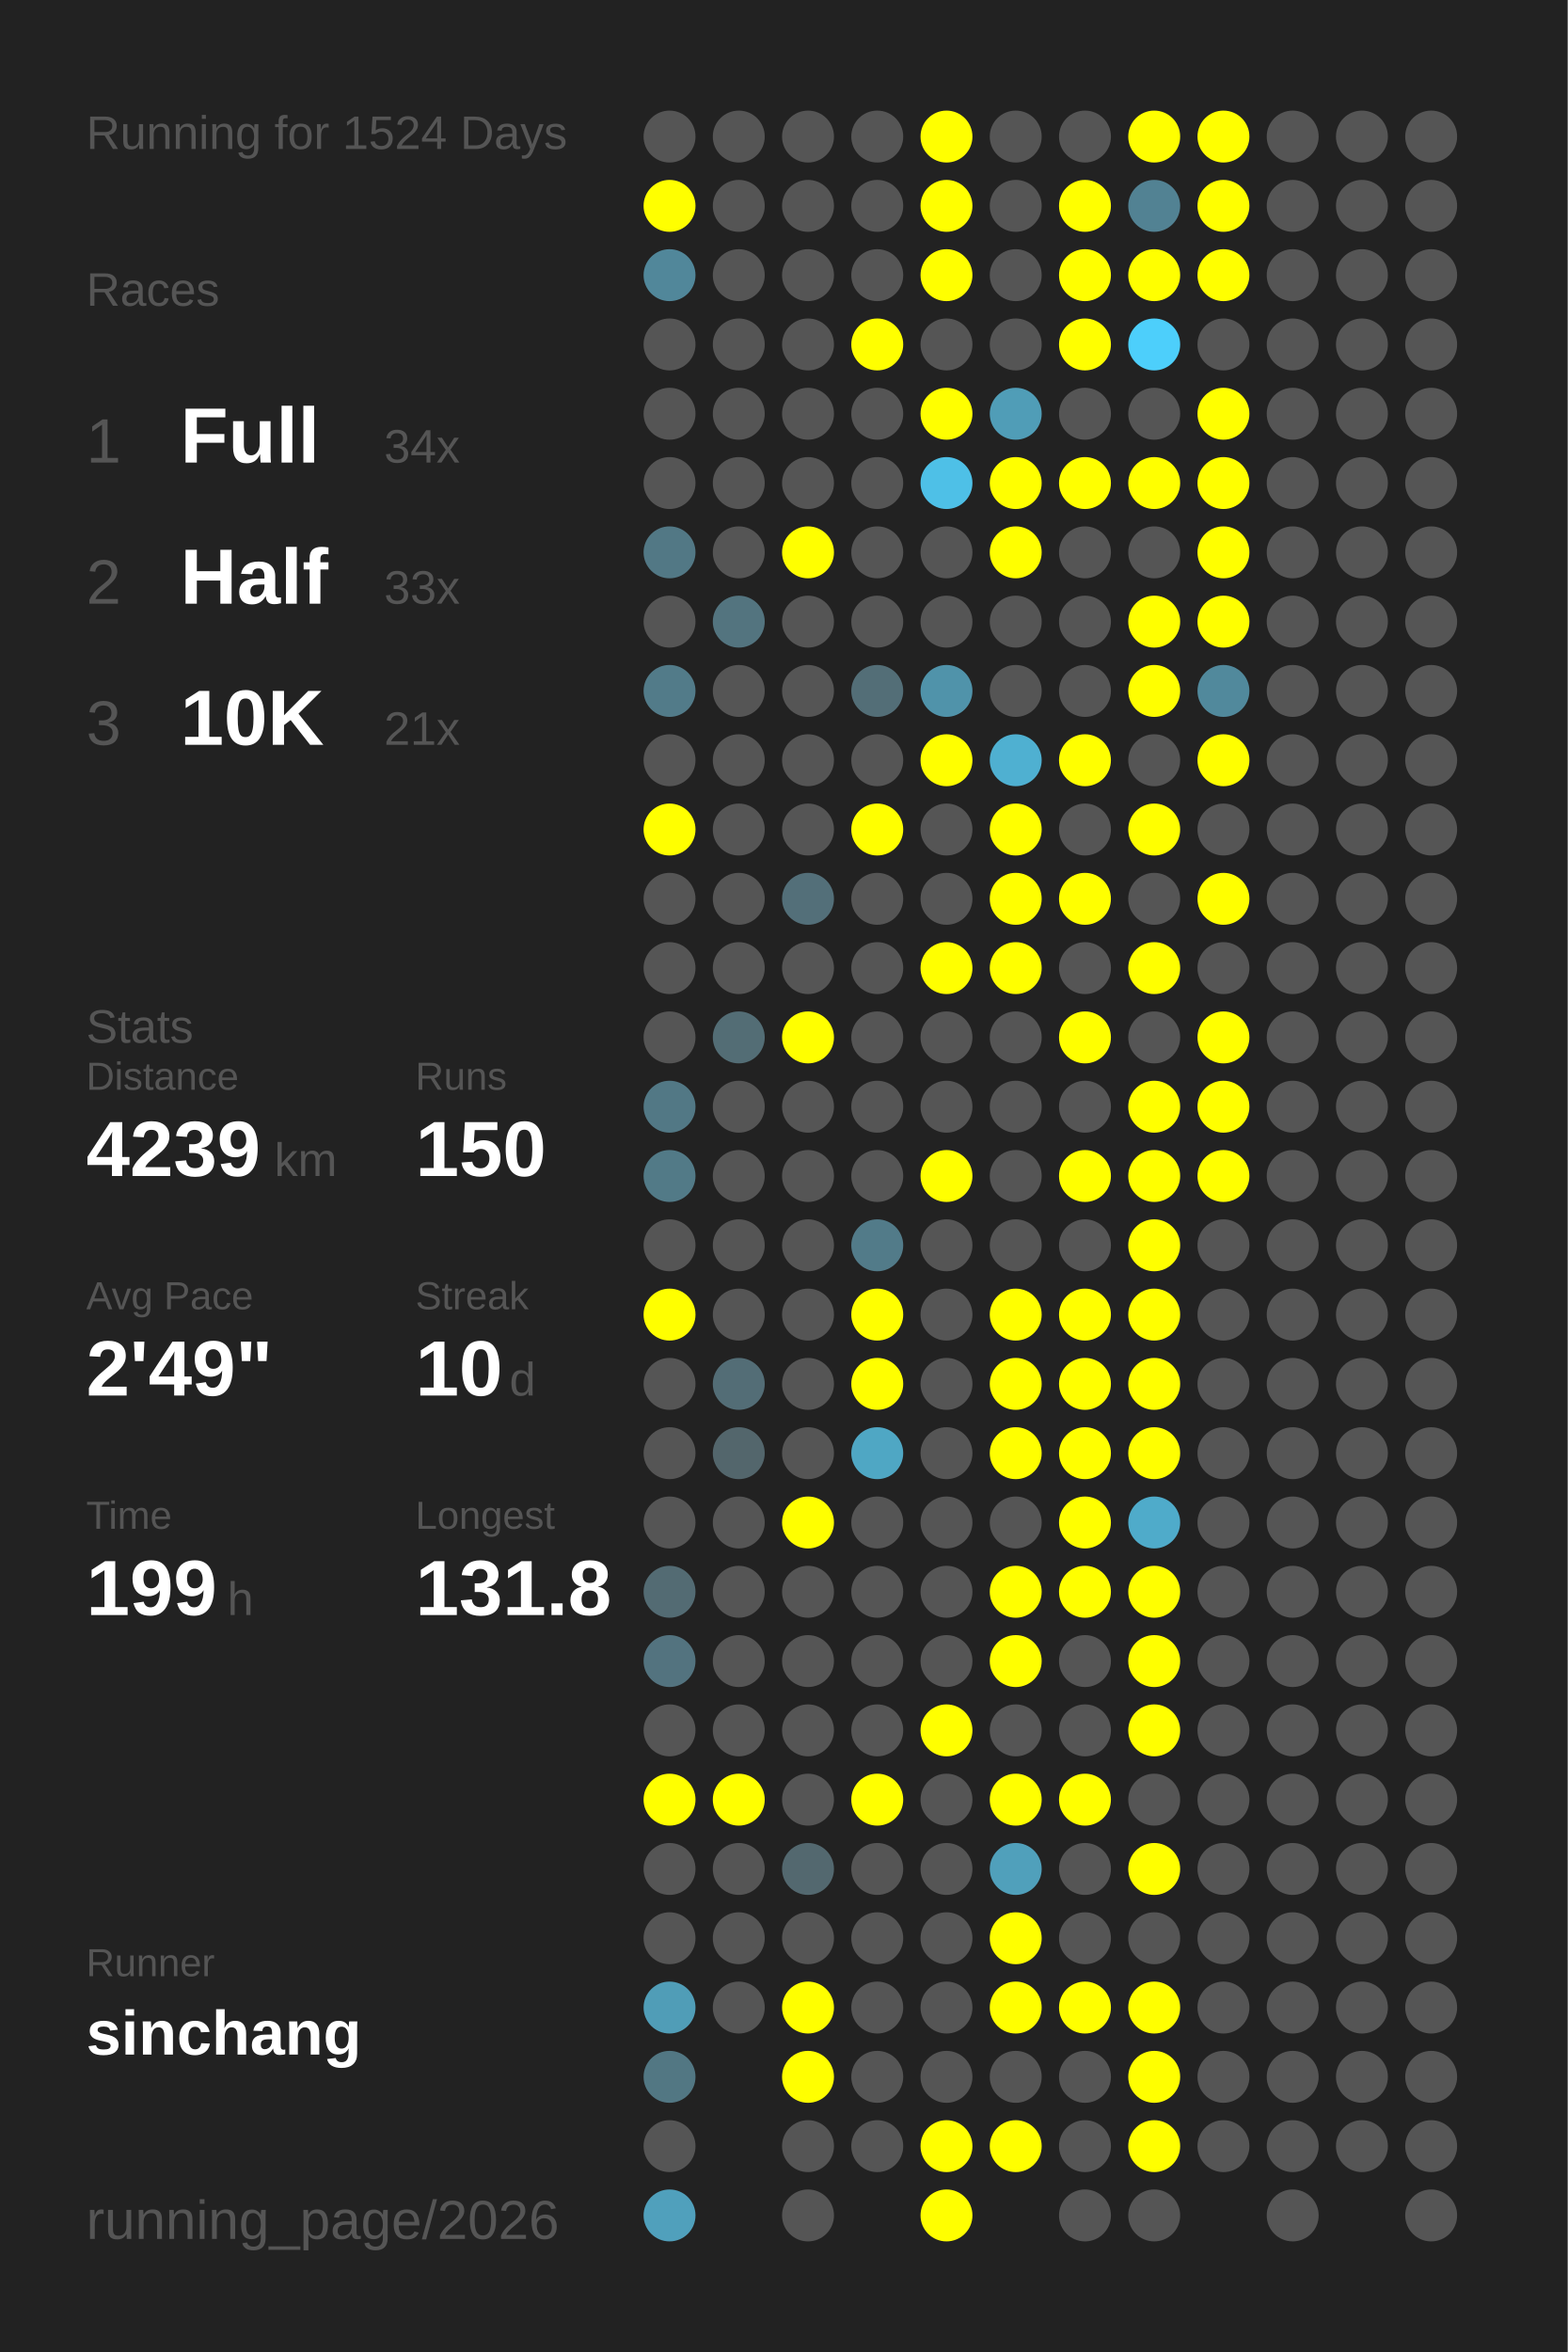
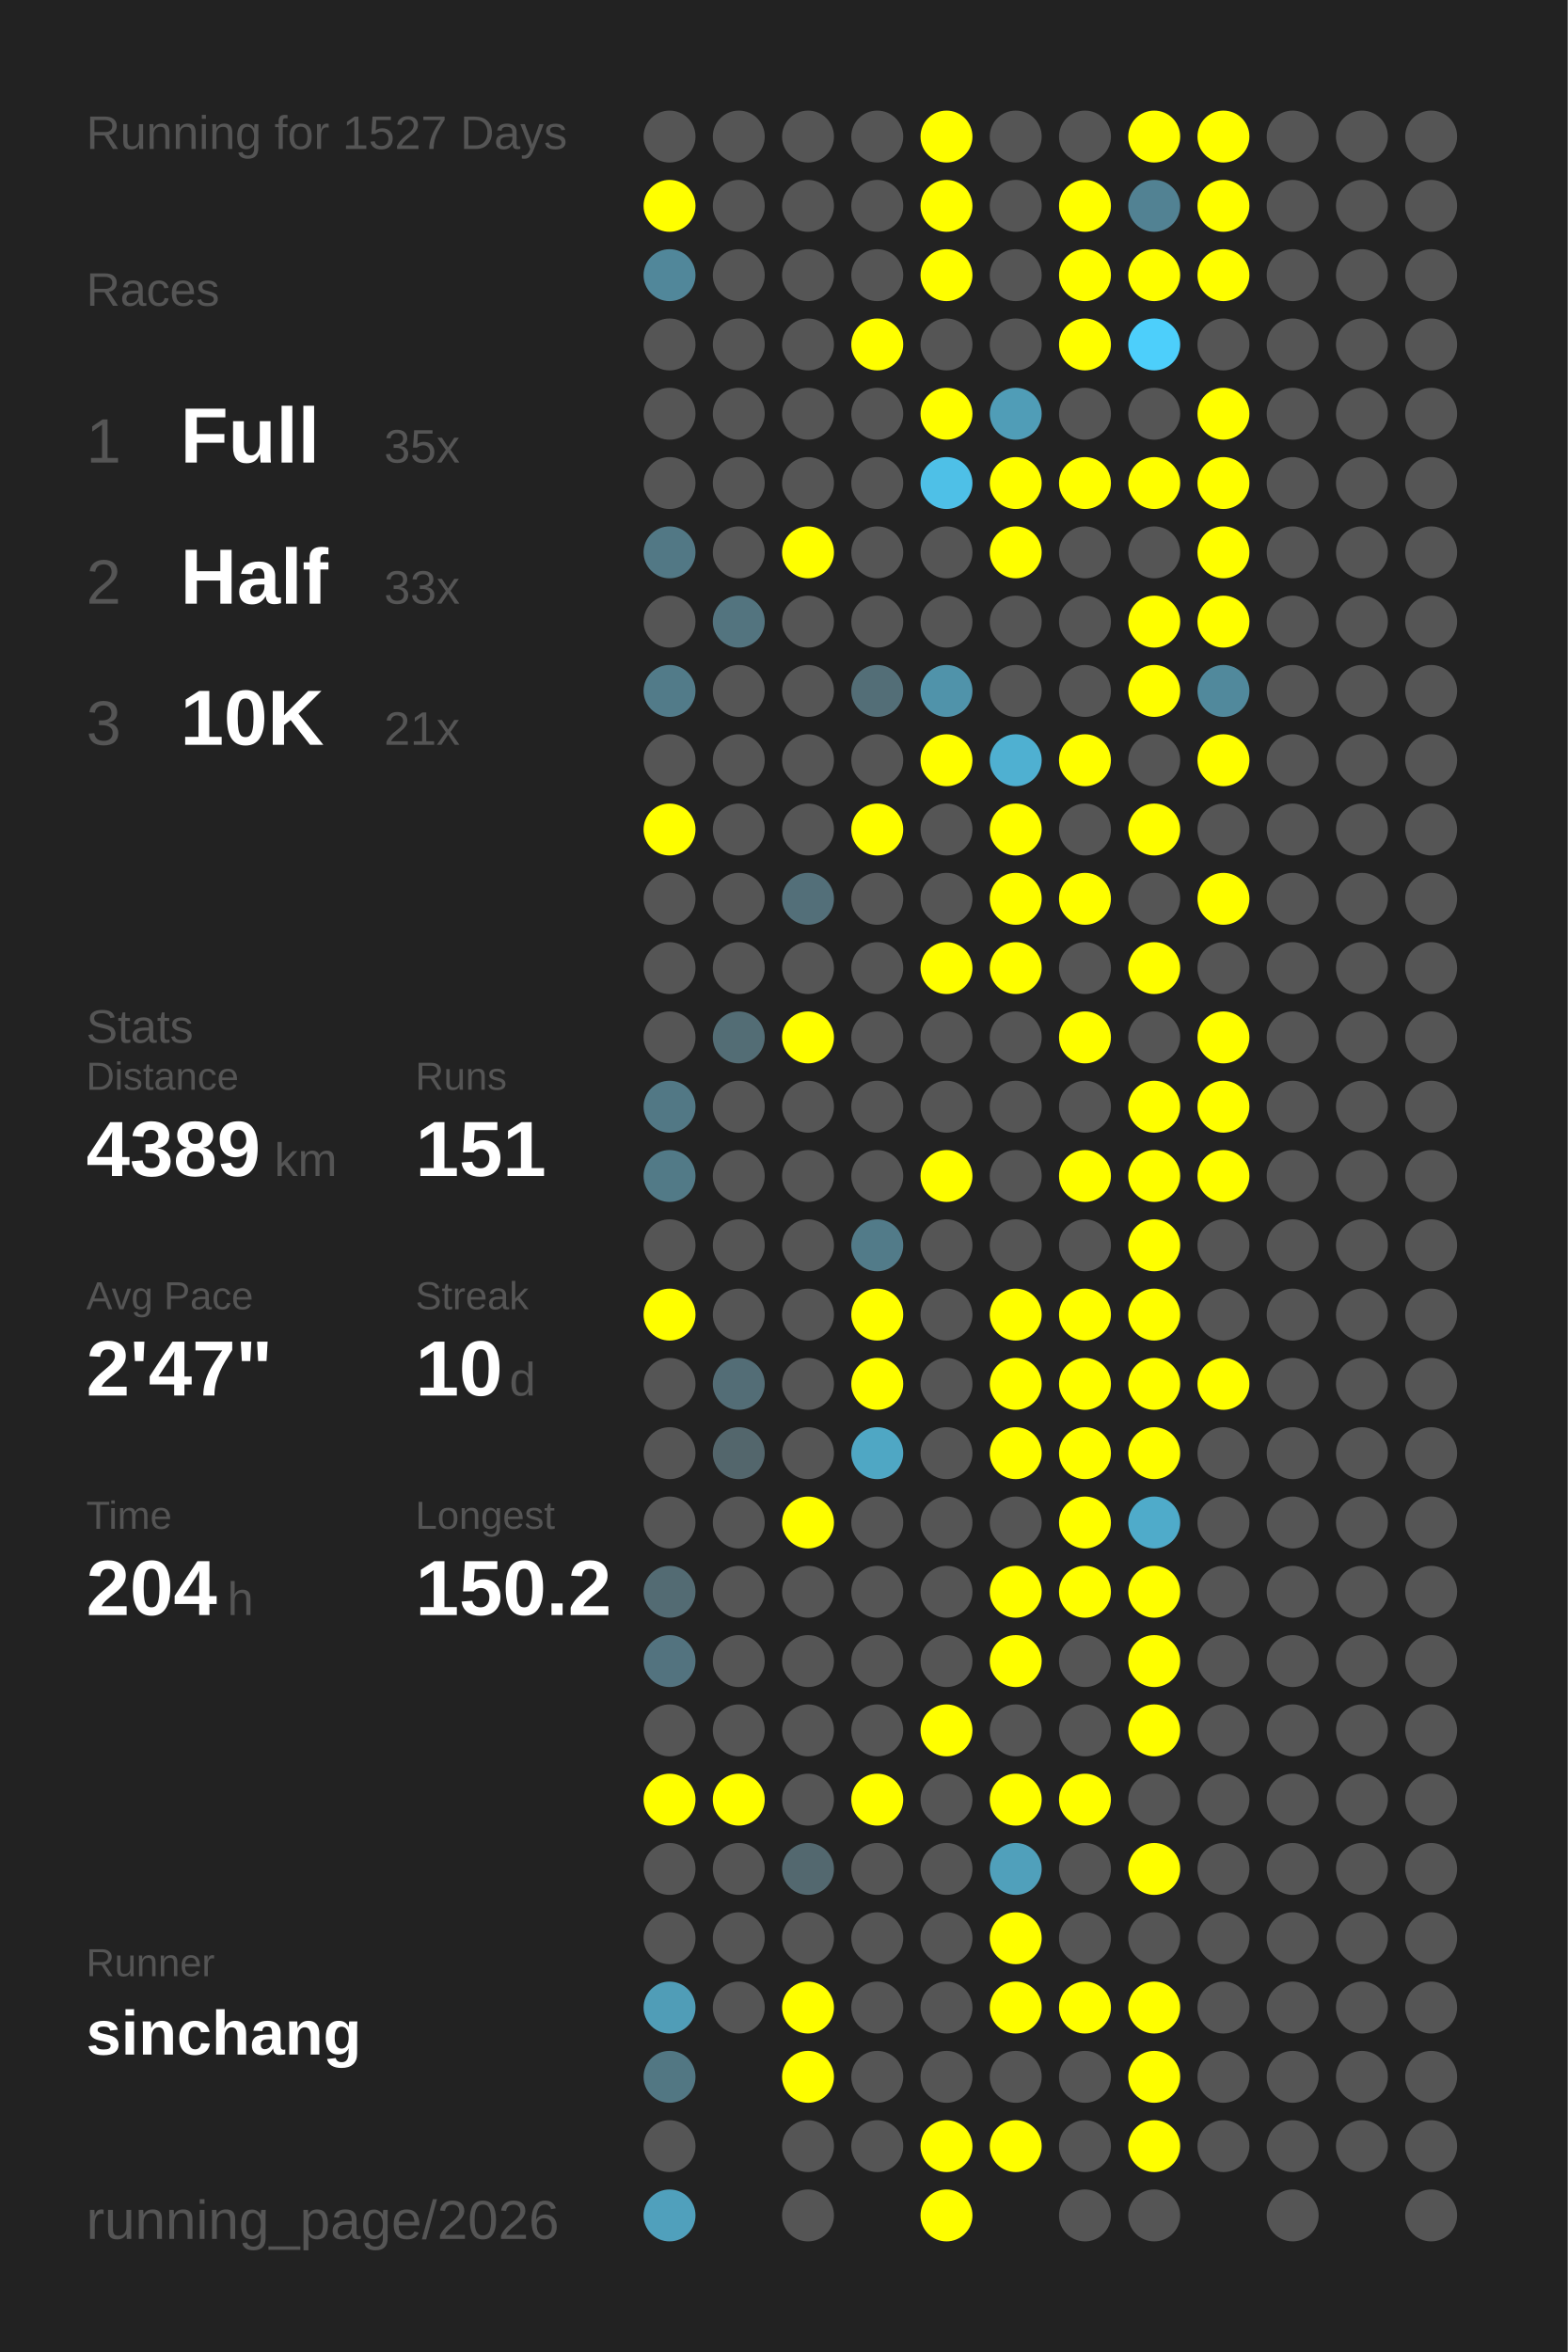
<svg xmlns="http://www.w3.org/2000/svg" baseProfile="full" height="300mm" version="1.1" viewBox="0,0,200,300" width="200mm">
  <defs />
  <rect fill="#222222" height="300" width="200" x="0" y="0" />
-   <text fill="#555555" style="font-size:6px; font-family:Arial;" x="11" y="19">Running for 1524 Days</text>
+   <text fill="#555555" style="font-size:6px; font-family:Arial;" x="11" y="19">Running for 1527 Days</text>
  <text fill="#555555" style="font-size:6px; font-family:Arial;" x="11" y="39">Races</text>
  <text fill="#555555" style="font-size:8px; font-family:Arial;" x="11" y="59">1</text>
  <text fill="#FFFFFF" style="font-size:10px; font-family:Arial; font-weight:bold;" x="23" y="59">Full</text>
-   <text fill="#555555" style="font-size:6px; font-family:Arial;" x="49" y="59">34x</text>
+   <text fill="#555555" style="font-size:6px; font-family:Arial;" x="49" y="59">35x</text>
  <text fill="#555555" style="font-size:8px; font-family:Arial;" x="11" y="77">2</text>
  <text fill="#FFFFFF" style="font-size:10px; font-family:Arial; font-weight:bold;" x="23" y="77">Half</text>
  <text fill="#555555" style="font-size:6px; font-family:Arial;" x="49" y="77">33x</text>
  <text fill="#555555" style="font-size:8px; font-family:Arial;" x="11" y="95">3</text>
  <text fill="#FFFFFF" style="font-size:10px; font-family:Arial; font-weight:bold;" x="23" y="95">10K</text>
  <text fill="#555555" style="font-size:6px; font-family:Arial;" x="49" y="95">21x</text>
  <text fill="#555555" style="font-size:6px; font-family:Arial;" x="11" y="133">Stats</text>
  <text fill="#555555" style="font-size:5px; font-family:Arial;" x="11" y="139">Distance</text>
-   <text fill="#FFFFFF" style="font-size:10px; font-family:Arial; font-weight:bold;" x="11" y="150">4239</text>
+   <text fill="#FFFFFF" style="font-size:10px; font-family:Arial; font-weight:bold;" x="11" y="150">4389</text>
  <text fill="#555555" style="font-size:6px; font-family:Arial;" x="35" y="150">km</text>
  <text fill="#555555" style="font-size:5px; font-family:Arial;" x="53" y="139">Runs</text>
-   <text fill="#FFFFFF" style="font-size:10px; font-family:Arial; font-weight:bold;" x="53" y="150">150</text>
+   <text fill="#FFFFFF" style="font-size:10px; font-family:Arial; font-weight:bold;" x="53" y="150">151</text>
  <text fill="#555555" style="font-size:5px; font-family:Arial;" x="11" y="167">Avg Pace</text>
-   <text fill="#FFFFFF" style="font-size:10px; font-family:Arial; font-weight:bold;" x="11" y="178">2'49"</text>
+   <text fill="#FFFFFF" style="font-size:10px; font-family:Arial; font-weight:bold;" x="11" y="178">2'47"</text>
  <text fill="#555555" style="font-size:5px; font-family:Arial;" x="53" y="167">Streak</text>
  <text fill="#FFFFFF" style="font-size:10px; font-family:Arial; font-weight:bold;" x="53" y="178">10</text>
  <text fill="#555555" style="font-size:6px; font-family:Arial;" x="65" y="178">d</text>
  <text fill="#555555" style="font-size:5px; font-family:Arial;" x="11" y="195">Time</text>
-   <text fill="#FFFFFF" style="font-size:10px; font-family:Arial; font-weight:bold;" x="11" y="206">199</text>
+   <text fill="#FFFFFF" style="font-size:10px; font-family:Arial; font-weight:bold;" x="11" y="206">204</text>
  <text fill="#555555" style="font-size:6px; font-family:Arial;" x="29" y="206">h</text>
  <text fill="#555555" style="font-size:5px; font-family:Arial;" x="53" y="195">Longest</text>
-   <text fill="#FFFFFF" style="font-size:10px; font-family:Arial; font-weight:bold;" x="53" y="206">131.8</text>
+   <text fill="#FFFFFF" style="font-size:10px; font-family:Arial; font-weight:bold;" x="53" y="206">150.2</text>
  <text fill="#555555" style="font-size:5px; font-family:Arial;" x="11" y="252.065">Runner</text>
  <text fill="#FFFFFF" style="font-size:8px; font-family:Arial; font-weight:bold;" x="11" y="262.065">sinchang</text>
  <text fill="#555555" style="font-size:7px; font-family:Arial;" x="11" y="285.581">running_page/2026</text>
  <circle cx="85.417" cy="17.419" fill="#555555" r="3.312" />
  <circle cx="85.417" cy="26.258" fill="#FFFF00" r="3.312" />
  <circle cx="85.417" cy="35.097" fill="#51879a" r="3.312" />
  <circle cx="85.417" cy="43.935" fill="#555555" r="3.312" />
  <circle cx="85.417" cy="52.774" fill="#555555" r="3.312" />
  <circle cx="85.417" cy="61.613" fill="#555555" r="3.312" />
  <circle cx="85.417" cy="70.452" fill="#527885" r="3.312" />
  <circle cx="85.417" cy="79.29" fill="#555555" r="3.312" />
  <circle cx="85.417" cy="88.129" fill="#527b89" r="3.312" />
  <circle cx="85.417" cy="96.968" fill="#555555" r="3.312" />
  <circle cx="85.417" cy="105.806" fill="#FFFF00" r="3.312" />
  <circle cx="85.417" cy="114.645" fill="#555555" r="3.312" />
  <circle cx="85.417" cy="123.484" fill="#555555" r="3.312" />
  <circle cx="85.417" cy="132.323" fill="#555555" r="3.312" />
  <circle cx="85.417" cy="141.161" fill="#527885" r="3.312" />
  <circle cx="85.417" cy="150" fill="#527a87" r="3.312" />
  <circle cx="85.417" cy="158.839" fill="#555555" r="3.312" />
  <circle cx="85.417" cy="167.677" fill="#FFFF00" r="3.312" />
  <circle cx="85.417" cy="176.516" fill="#555555" r="3.312" />
  <circle cx="85.417" cy="185.355" fill="#555555" r="3.312" />
  <circle cx="85.417" cy="194.194" fill="#555555" r="3.312" />
  <circle cx="85.417" cy="203.032" fill="#536b73" r="3.312" />
  <circle cx="85.417" cy="211.871" fill="#53737f" r="3.312" />
  <circle cx="85.417" cy="220.71" fill="#555555" r="3.312" />
  <circle cx="85.417" cy="229.548" fill="#FFFF00" r="3.312" />
  <circle cx="85.417" cy="238.387" fill="#555555" r="3.312" />
  <circle cx="85.417" cy="247.226" fill="#555555" r="3.312" />
  <circle cx="85.417" cy="256.065" fill="#509db7" r="3.312" />
  <circle cx="85.417" cy="264.903" fill="#527783" r="3.312" />
  <circle cx="85.417" cy="273.742" fill="#555555" r="3.312" />
  <circle cx="85.417" cy="282.581" fill="#50a0bc" r="3.312" />
  <circle cx="94.25" cy="17.419" fill="#555555" r="3.312" />
  <circle cx="94.25" cy="26.258" fill="#555555" r="3.312" />
  <circle cx="94.25" cy="35.097" fill="#555555" r="3.312" />
  <circle cx="94.25" cy="43.935" fill="#555555" r="3.312" />
  <circle cx="94.25" cy="52.774" fill="#555555" r="3.312" />
  <circle cx="94.25" cy="61.613" fill="#555555" r="3.312" />
  <circle cx="94.25" cy="70.452" fill="#555555" r="3.312" />
  <circle cx="94.25" cy="79.29" fill="#53747f" r="3.312" />
  <circle cx="94.25" cy="88.129" fill="#555555" r="3.312" />
  <circle cx="94.25" cy="96.968" fill="#555555" r="3.312" />
  <circle cx="94.25" cy="105.806" fill="#555555" r="3.312" />
  <circle cx="94.25" cy="114.645" fill="#555555" r="3.312" />
  <circle cx="94.25" cy="123.484" fill="#555555" r="3.312" />
  <circle cx="94.25" cy="132.323" fill="#536d75" r="3.312" />
  <circle cx="94.25" cy="141.161" fill="#555555" r="3.312" />
  <circle cx="94.25" cy="150" fill="#555555" r="3.312" />
  <circle cx="94.25" cy="158.839" fill="#555555" r="3.312" />
  <circle cx="94.25" cy="167.677" fill="#555555" r="3.312" />
  <circle cx="94.25" cy="176.516" fill="#536d76" r="3.312" />
  <circle cx="94.25" cy="185.355" fill="#53666c" r="3.312" />
  <circle cx="94.25" cy="194.194" fill="#555555" r="3.312" />
  <circle cx="94.25" cy="203.032" fill="#555555" r="3.312" />
  <circle cx="94.25" cy="211.871" fill="#555555" r="3.312" />
  <circle cx="94.25" cy="220.71" fill="#555555" r="3.312" />
  <circle cx="94.25" cy="229.548" fill="#FFFF00" r="3.312" />
  <circle cx="94.25" cy="238.387" fill="#555555" r="3.312" />
  <circle cx="94.25" cy="247.226" fill="#555555" r="3.312" />
  <circle cx="94.25" cy="256.065" fill="#555555" r="3.312" />
  <circle cx="103.083" cy="17.419" fill="#555555" r="3.312" />
  <circle cx="103.083" cy="26.258" fill="#555555" r="3.312" />
  <circle cx="103.083" cy="35.097" fill="#555555" r="3.312" />
  <circle cx="103.083" cy="43.935" fill="#555555" r="3.312" />
  <circle cx="103.083" cy="52.774" fill="#555555" r="3.312" />
  <circle cx="103.083" cy="61.613" fill="#555555" r="3.312" />
  <circle cx="103.083" cy="70.452" fill="#FFFF00" r="3.312" />
  <circle cx="103.083" cy="79.29" fill="#555555" r="3.312" />
  <circle cx="103.083" cy="88.129" fill="#555555" r="3.312" />
  <circle cx="103.083" cy="96.968" fill="#555555" r="3.312" />
  <circle cx="103.083" cy="105.806" fill="#555555" r="3.312" />
  <circle cx="103.083" cy="114.645" fill="#536f79" r="3.312" />
  <circle cx="103.083" cy="123.484" fill="#555555" r="3.312" />
  <circle cx="103.083" cy="132.323" fill="#FFFF00" r="3.312" />
  <circle cx="103.083" cy="141.161" fill="#555555" r="3.312" />
  <circle cx="103.083" cy="150" fill="#555555" r="3.312" />
  <circle cx="103.083" cy="158.839" fill="#555555" r="3.312" />
  <circle cx="103.083" cy="167.677" fill="#555555" r="3.312" />
  <circle cx="103.083" cy="176.516" fill="#555555" r="3.312" />
  <circle cx="103.083" cy="185.355" fill="#555555" r="3.312" />
  <circle cx="103.083" cy="194.194" fill="#FFFF00" r="3.312" />
  <circle cx="103.083" cy="203.032" fill="#555555" r="3.312" />
  <circle cx="103.083" cy="211.871" fill="#555555" r="3.312" />
  <circle cx="103.083" cy="220.71" fill="#555555" r="3.312" />
  <circle cx="103.083" cy="229.548" fill="#555555" r="3.312" />
  <circle cx="103.083" cy="238.387" fill="#53686f" r="3.312" />
  <circle cx="103.083" cy="247.226" fill="#555555" r="3.312" />
  <circle cx="103.083" cy="256.065" fill="#FFFF00" r="3.312" />
  <circle cx="103.083" cy="264.903" fill="#FFFF00" r="3.312" />
  <circle cx="103.083" cy="273.742" fill="#555555" r="3.312" />
  <circle cx="103.083" cy="282.581" fill="#555555" r="3.312" />
  <circle cx="111.917" cy="17.419" fill="#555555" r="3.312" />
  <circle cx="111.917" cy="26.258" fill="#555555" r="3.312" />
  <circle cx="111.917" cy="35.097" fill="#555555" r="3.312" />
  <circle cx="111.917" cy="43.935" fill="#FFFF00" r="3.312" />
  <circle cx="111.917" cy="52.774" fill="#555555" r="3.312" />
  <circle cx="111.917" cy="61.613" fill="#555555" r="3.312" />
  <circle cx="111.917" cy="70.452" fill="#555555" r="3.312" />
  <circle cx="111.917" cy="79.29" fill="#555555" r="3.312" />
  <circle cx="111.917" cy="88.129" fill="#536e77" r="3.312" />
  <circle cx="111.917" cy="96.968" fill="#555555" r="3.312" />
  <circle cx="111.917" cy="105.806" fill="#FFFF00" r="3.312" />
  <circle cx="111.917" cy="114.645" fill="#555555" r="3.312" />
  <circle cx="111.917" cy="123.484" fill="#555555" r="3.312" />
  <circle cx="111.917" cy="132.323" fill="#555555" r="3.312" />
  <circle cx="111.917" cy="141.161" fill="#555555" r="3.312" />
  <circle cx="111.917" cy="150" fill="#555555" r="3.312" />
  <circle cx="111.917" cy="158.839" fill="#527b89" r="3.312" />
  <circle cx="111.917" cy="167.677" fill="#FFFF00" r="3.312" />
  <circle cx="111.917" cy="176.516" fill="#FFFF00" r="3.312" />
  <circle cx="111.917" cy="185.355" fill="#4fa7c4" r="3.312" />
  <circle cx="111.917" cy="194.194" fill="#555555" r="3.312" />
  <circle cx="111.917" cy="203.032" fill="#555555" r="3.312" />
  <circle cx="111.917" cy="211.871" fill="#555555" r="3.312" />
  <circle cx="111.917" cy="220.71" fill="#555555" r="3.312" />
  <circle cx="111.917" cy="229.548" fill="#FFFF00" r="3.312" />
  <circle cx="111.917" cy="238.387" fill="#555555" r="3.312" />
  <circle cx="111.917" cy="247.226" fill="#555555" r="3.312" />
  <circle cx="111.917" cy="256.065" fill="#555555" r="3.312" />
  <circle cx="111.917" cy="264.903" fill="#555555" r="3.312" />
  <circle cx="111.917" cy="273.742" fill="#555555" r="3.312" />
  <circle cx="120.75" cy="17.419" fill="#FFFF00" r="3.312" />
  <circle cx="120.75" cy="26.258" fill="#FFFF00" r="3.312" />
  <circle cx="120.75" cy="35.097" fill="#FFFF00" r="3.312" />
  <circle cx="120.75" cy="43.935" fill="#555555" r="3.312" />
  <circle cx="120.75" cy="52.774" fill="#FFFF00" r="3.312" />
  <circle cx="120.75" cy="61.613" fill="#4ec0e7" r="3.312" />
  <circle cx="120.75" cy="70.452" fill="#555555" r="3.312" />
  <circle cx="120.75" cy="79.29" fill="#555555" r="3.312" />
  <circle cx="120.75" cy="88.129" fill="#5093aa" r="3.312" />
  <circle cx="120.75" cy="96.968" fill="#FFFF00" r="3.312" />
  <circle cx="120.75" cy="105.806" fill="#555555" r="3.312" />
  <circle cx="120.75" cy="114.645" fill="#555555" r="3.312" />
  <circle cx="120.75" cy="123.484" fill="#FFFF00" r="3.312" />
  <circle cx="120.75" cy="132.323" fill="#555555" r="3.312" />
  <circle cx="120.75" cy="141.161" fill="#555555" r="3.312" />
  <circle cx="120.75" cy="150" fill="#FFFF00" r="3.312" />
  <circle cx="120.75" cy="158.839" fill="#555555" r="3.312" />
  <circle cx="120.75" cy="167.677" fill="#555555" r="3.312" />
  <circle cx="120.75" cy="176.516" fill="#555555" r="3.312" />
  <circle cx="120.75" cy="185.355" fill="#555555" r="3.312" />
  <circle cx="120.75" cy="194.194" fill="#555555" r="3.312" />
  <circle cx="120.75" cy="203.032" fill="#555555" r="3.312" />
  <circle cx="120.75" cy="211.871" fill="#555555" r="3.312" />
  <circle cx="120.75" cy="220.71" fill="#FFFF00" r="3.312" />
  <circle cx="120.75" cy="229.548" fill="#555555" r="3.312" />
  <circle cx="120.75" cy="238.387" fill="#555555" r="3.312" />
  <circle cx="120.75" cy="247.226" fill="#555555" r="3.312" />
  <circle cx="120.75" cy="256.065" fill="#555555" r="3.312" />
  <circle cx="120.75" cy="264.903" fill="#555555" r="3.312" />
  <circle cx="120.75" cy="273.742" fill="#FFFF00" r="3.312" />
  <circle cx="120.75" cy="282.581" fill="#FFFF00" r="3.312" />
  <circle cx="129.583" cy="17.419" fill="#555555" r="3.312" />
  <circle cx="129.583" cy="26.258" fill="#555555" r="3.312" />
  <circle cx="129.583" cy="35.097" fill="#555555" r="3.312" />
  <circle cx="129.583" cy="43.935" fill="#555555" r="3.312" />
  <circle cx="129.583" cy="52.774" fill="#509db7" r="3.312" />
  <circle cx="129.583" cy="61.613" fill="#FFFF00" r="3.312" />
  <circle cx="129.583" cy="70.452" fill="#FFFF00" r="3.312" />
  <circle cx="129.583" cy="79.29" fill="#555555" r="3.312" />
  <circle cx="129.583" cy="88.129" fill="#555555" r="3.312" />
  <circle cx="129.583" cy="96.968" fill="#4fb0d1" r="3.312" />
  <circle cx="129.583" cy="105.806" fill="#FFFF00" r="3.312" />
  <circle cx="129.583" cy="114.645" fill="#FFFF00" r="3.312" />
  <circle cx="129.583" cy="123.484" fill="#FFFF00" r="3.312" />
  <circle cx="129.583" cy="132.323" fill="#555555" r="3.312" />
  <circle cx="129.583" cy="141.161" fill="#555555" r="3.312" />
  <circle cx="129.583" cy="150" fill="#555555" r="3.312" />
  <circle cx="129.583" cy="158.839" fill="#555555" r="3.312" />
  <circle cx="129.583" cy="167.677" fill="#FFFF00" r="3.312" />
  <circle cx="129.583" cy="176.516" fill="#FFFF00" r="3.312" />
  <circle cx="129.583" cy="185.355" fill="#FFFF00" r="3.312" />
  <circle cx="129.583" cy="194.194" fill="#555555" r="3.312" />
  <circle cx="129.583" cy="203.032" fill="#FFFF00" r="3.312" />
  <circle cx="129.583" cy="211.871" fill="#FFFF00" r="3.312" />
  <circle cx="129.583" cy="220.71" fill="#555555" r="3.312" />
  <circle cx="129.583" cy="229.548" fill="#FFFF00" r="3.312" />
  <circle cx="129.583" cy="238.387" fill="#50a0bb" r="3.312" />
  <circle cx="129.583" cy="247.226" fill="#FFFF00" r="3.312" />
  <circle cx="129.583" cy="256.065" fill="#FFFF00" r="3.312" />
  <circle cx="129.583" cy="264.903" fill="#555555" r="3.312" />
  <circle cx="129.583" cy="273.742" fill="#FFFF00" r="3.312" />
  <circle cx="138.417" cy="17.419" fill="#555555" r="3.312" />
  <circle cx="138.417" cy="26.258" fill="#FFFF00" r="3.312" />
  <circle cx="138.417" cy="35.097" fill="#FFFF00" r="3.312" />
  <circle cx="138.417" cy="43.935" fill="#FFFF00" r="3.312" />
  <circle cx="138.417" cy="52.774" fill="#555555" r="3.312" />
  <circle cx="138.417" cy="61.613" fill="#FFFF00" r="3.312" />
  <circle cx="138.417" cy="70.452" fill="#555555" r="3.312" />
  <circle cx="138.417" cy="79.29" fill="#555555" r="3.312" />
  <circle cx="138.417" cy="88.129" fill="#555555" r="3.312" />
  <circle cx="138.417" cy="96.968" fill="#FFFF00" r="3.312" />
  <circle cx="138.417" cy="105.806" fill="#555555" r="3.312" />
  <circle cx="138.417" cy="114.645" fill="#FFFF00" r="3.312" />
  <circle cx="138.417" cy="123.484" fill="#555555" r="3.312" />
  <circle cx="138.417" cy="132.323" fill="#FFFF00" r="3.312" />
  <circle cx="138.417" cy="141.161" fill="#555555" r="3.312" />
  <circle cx="138.417" cy="150" fill="#FFFF00" r="3.312" />
  <circle cx="138.417" cy="158.839" fill="#555555" r="3.312" />
  <circle cx="138.417" cy="167.677" fill="#FFFF00" r="3.312" />
  <circle cx="138.417" cy="176.516" fill="#FFFF00" r="3.312" />
  <circle cx="138.417" cy="185.355" fill="#FFFF00" r="3.312" />
  <circle cx="138.417" cy="194.194" fill="#FFFF00" r="3.312" />
  <circle cx="138.417" cy="203.032" fill="#FFFF00" r="3.312" />
  <circle cx="138.417" cy="211.871" fill="#555555" r="3.312" />
  <circle cx="138.417" cy="220.71" fill="#555555" r="3.312" />
  <circle cx="138.417" cy="229.548" fill="#FFFF00" r="3.312" />
  <circle cx="138.417" cy="238.387" fill="#555555" r="3.312" />
  <circle cx="138.417" cy="247.226" fill="#555555" r="3.312" />
  <circle cx="138.417" cy="256.065" fill="#FFFF00" r="3.312" />
  <circle cx="138.417" cy="264.903" fill="#555555" r="3.312" />
  <circle cx="138.417" cy="273.742" fill="#555555" r="3.312" />
  <circle cx="138.417" cy="282.581" fill="#555555" r="3.312" />
  <circle cx="147.25" cy="17.419" fill="#FFFF00" r="3.312" />
  <circle cx="147.25" cy="26.258" fill="#528293" r="3.312" />
  <circle cx="147.25" cy="35.097" fill="#FFFF00" r="3.312" />
  <circle cx="147.25" cy="43.935" fill="#4dcffb" r="3.312" />
  <circle cx="147.25" cy="52.774" fill="#555555" r="3.312" />
  <circle cx="147.25" cy="61.613" fill="#FFFF00" r="3.312" />
  <circle cx="147.25" cy="70.452" fill="#555555" r="3.312" />
  <circle cx="147.25" cy="79.29" fill="#FFFF00" r="3.312" />
  <circle cx="147.25" cy="88.129" fill="#FFFF00" r="3.312" />
  <circle cx="147.25" cy="96.968" fill="#555555" r="3.312" />
  <circle cx="147.25" cy="105.806" fill="#FFFF00" r="3.312" />
  <circle cx="147.25" cy="114.645" fill="#555555" r="3.312" />
  <circle cx="147.25" cy="123.484" fill="#FFFF00" r="3.312" />
  <circle cx="147.25" cy="132.323" fill="#555555" r="3.312" />
  <circle cx="147.25" cy="141.161" fill="#FFFF00" r="3.312" />
  <circle cx="147.25" cy="150" fill="#FFFF00" r="3.312" />
  <circle cx="147.25" cy="158.839" fill="#FFFF00" r="3.312" />
  <circle cx="147.25" cy="167.677" fill="#FFFF00" r="3.312" />
  <circle cx="147.25" cy="176.516" fill="#FFFF00" r="3.312" />
  <circle cx="147.25" cy="185.355" fill="#FFFF00" r="3.312" />
  <circle cx="147.25" cy="194.194" fill="#4fabca" r="3.312" />
  <circle cx="147.25" cy="203.032" fill="#FFFF00" r="3.312" />
  <circle cx="147.25" cy="211.871" fill="#FFFF00" r="3.312" />
  <circle cx="147.25" cy="220.71" fill="#FFFF00" r="3.312" />
  <circle cx="147.25" cy="229.548" fill="#555555" r="3.312" />
  <circle cx="147.25" cy="238.387" fill="#FFFF00" r="3.312" />
  <circle cx="147.25" cy="247.226" fill="#555555" r="3.312" />
  <circle cx="147.25" cy="256.065" fill="#FFFF00" r="3.312" />
  <circle cx="147.25" cy="264.903" fill="#FFFF00" r="3.312" />
  <circle cx="147.25" cy="273.742" fill="#FFFF00" r="3.312" />
  <circle cx="147.25" cy="282.581" fill="#555555" r="3.312" />
  <circle cx="156.083" cy="17.419" fill="#FFFF00" r="3.312" />
  <circle cx="156.083" cy="26.258" fill="#FFFF00" r="3.312" />
  <circle cx="156.083" cy="35.097" fill="#FFFF00" r="3.312" />
  <circle cx="156.083" cy="43.935" fill="#555555" r="3.312" />
  <circle cx="156.083" cy="52.774" fill="#FFFF00" r="3.312" />
  <circle cx="156.083" cy="61.613" fill="#FFFF00" r="3.312" />
  <circle cx="156.083" cy="70.452" fill="#FFFF00" r="3.312" />
  <circle cx="156.083" cy="79.29" fill="#FFFF00" r="3.312" />
  <circle cx="156.083" cy="88.129" fill="#51899c" r="3.312" />
  <circle cx="156.083" cy="96.968" fill="#FFFF00" r="3.312" />
  <circle cx="156.083" cy="105.806" fill="#555555" r="3.312" />
  <circle cx="156.083" cy="114.645" fill="#FFFF00" r="3.312" />
  <circle cx="156.083" cy="123.484" fill="#555555" r="3.312" />
  <circle cx="156.083" cy="132.323" fill="#FFFF00" r="3.312" />
  <circle cx="156.083" cy="141.161" fill="#FFFF00" r="3.312" />
  <circle cx="156.083" cy="150" fill="#FFFF00" r="3.312" />
  <circle cx="156.083" cy="158.839" fill="#555555" r="3.312" />
  <circle cx="156.083" cy="167.677" fill="#555555" r="3.312" />
-   <circle cx="156.083" cy="176.516" fill="#555555" r="3.312" />
+   <circle cx="156.083" cy="176.516" fill="#FFFF00" r="3.312" />
  <circle cx="156.083" cy="185.355" fill="#555555" r="3.312" />
  <circle cx="156.083" cy="194.194" fill="#555555" r="3.312" />
  <circle cx="156.083" cy="203.032" fill="#555555" r="3.312" />
  <circle cx="156.083" cy="211.871" fill="#555555" r="3.312" />
  <circle cx="156.083" cy="220.71" fill="#555555" r="3.312" />
  <circle cx="156.083" cy="229.548" fill="#555555" r="3.312" />
  <circle cx="156.083" cy="238.387" fill="#555555" r="3.312" />
  <circle cx="156.083" cy="247.226" fill="#555555" r="3.312" />
  <circle cx="156.083" cy="256.065" fill="#555555" r="3.312" />
  <circle cx="156.083" cy="264.903" fill="#555555" r="3.312" />
  <circle cx="156.083" cy="273.742" fill="#555555" r="3.312" />
  <circle cx="164.917" cy="17.419" fill="#555555" r="3.312" />
  <circle cx="164.917" cy="26.258" fill="#555555" r="3.312" />
  <circle cx="164.917" cy="35.097" fill="#555555" r="3.312" />
  <circle cx="164.917" cy="43.935" fill="#555555" r="3.312" />
  <circle cx="164.917" cy="52.774" fill="#555555" r="3.312" />
  <circle cx="164.917" cy="61.613" fill="#555555" r="3.312" />
  <circle cx="164.917" cy="70.452" fill="#555555" r="3.312" />
  <circle cx="164.917" cy="79.29" fill="#555555" r="3.312" />
  <circle cx="164.917" cy="88.129" fill="#555555" r="3.312" />
  <circle cx="164.917" cy="96.968" fill="#555555" r="3.312" />
  <circle cx="164.917" cy="105.806" fill="#555555" r="3.312" />
  <circle cx="164.917" cy="114.645" fill="#555555" r="3.312" />
  <circle cx="164.917" cy="123.484" fill="#555555" r="3.312" />
  <circle cx="164.917" cy="132.323" fill="#555555" r="3.312" />
  <circle cx="164.917" cy="141.161" fill="#555555" r="3.312" />
  <circle cx="164.917" cy="150" fill="#555555" r="3.312" />
  <circle cx="164.917" cy="158.839" fill="#555555" r="3.312" />
  <circle cx="164.917" cy="167.677" fill="#555555" r="3.312" />
  <circle cx="164.917" cy="176.516" fill="#555555" r="3.312" />
  <circle cx="164.917" cy="185.355" fill="#555555" r="3.312" />
  <circle cx="164.917" cy="194.194" fill="#555555" r="3.312" />
  <circle cx="164.917" cy="203.032" fill="#555555" r="3.312" />
  <circle cx="164.917" cy="211.871" fill="#555555" r="3.312" />
  <circle cx="164.917" cy="220.71" fill="#555555" r="3.312" />
  <circle cx="164.917" cy="229.548" fill="#555555" r="3.312" />
  <circle cx="164.917" cy="238.387" fill="#555555" r="3.312" />
  <circle cx="164.917" cy="247.226" fill="#555555" r="3.312" />
  <circle cx="164.917" cy="256.065" fill="#555555" r="3.312" />
  <circle cx="164.917" cy="264.903" fill="#555555" r="3.312" />
  <circle cx="164.917" cy="273.742" fill="#555555" r="3.312" />
  <circle cx="164.917" cy="282.581" fill="#555555" r="3.312" />
  <circle cx="173.75" cy="17.419" fill="#555555" r="3.312" />
  <circle cx="173.75" cy="26.258" fill="#555555" r="3.312" />
  <circle cx="173.75" cy="35.097" fill="#555555" r="3.312" />
  <circle cx="173.75" cy="43.935" fill="#555555" r="3.312" />
  <circle cx="173.75" cy="52.774" fill="#555555" r="3.312" />
  <circle cx="173.75" cy="61.613" fill="#555555" r="3.312" />
  <circle cx="173.75" cy="70.452" fill="#555555" r="3.312" />
  <circle cx="173.75" cy="79.29" fill="#555555" r="3.312" />
  <circle cx="173.75" cy="88.129" fill="#555555" r="3.312" />
  <circle cx="173.75" cy="96.968" fill="#555555" r="3.312" />
  <circle cx="173.75" cy="105.806" fill="#555555" r="3.312" />
  <circle cx="173.75" cy="114.645" fill="#555555" r="3.312" />
  <circle cx="173.75" cy="123.484" fill="#555555" r="3.312" />
  <circle cx="173.75" cy="132.323" fill="#555555" r="3.312" />
  <circle cx="173.75" cy="141.161" fill="#555555" r="3.312" />
  <circle cx="173.75" cy="150" fill="#555555" r="3.312" />
  <circle cx="173.75" cy="158.839" fill="#555555" r="3.312" />
  <circle cx="173.75" cy="167.677" fill="#555555" r="3.312" />
  <circle cx="173.75" cy="176.516" fill="#555555" r="3.312" />
  <circle cx="173.75" cy="185.355" fill="#555555" r="3.312" />
  <circle cx="173.75" cy="194.194" fill="#555555" r="3.312" />
  <circle cx="173.75" cy="203.032" fill="#555555" r="3.312" />
  <circle cx="173.75" cy="211.871" fill="#555555" r="3.312" />
  <circle cx="173.75" cy="220.71" fill="#555555" r="3.312" />
  <circle cx="173.75" cy="229.548" fill="#555555" r="3.312" />
  <circle cx="173.75" cy="238.387" fill="#555555" r="3.312" />
  <circle cx="173.75" cy="247.226" fill="#555555" r="3.312" />
  <circle cx="173.75" cy="256.065" fill="#555555" r="3.312" />
  <circle cx="173.75" cy="264.903" fill="#555555" r="3.312" />
  <circle cx="173.75" cy="273.742" fill="#555555" r="3.312" />
  <circle cx="182.583" cy="17.419" fill="#555555" r="3.312" />
  <circle cx="182.583" cy="26.258" fill="#555555" r="3.312" />
  <circle cx="182.583" cy="35.097" fill="#555555" r="3.312" />
  <circle cx="182.583" cy="43.935" fill="#555555" r="3.312" />
  <circle cx="182.583" cy="52.774" fill="#555555" r="3.312" />
  <circle cx="182.583" cy="61.613" fill="#555555" r="3.312" />
  <circle cx="182.583" cy="70.452" fill="#555555" r="3.312" />
  <circle cx="182.583" cy="79.29" fill="#555555" r="3.312" />
  <circle cx="182.583" cy="88.129" fill="#555555" r="3.312" />
  <circle cx="182.583" cy="96.968" fill="#555555" r="3.312" />
  <circle cx="182.583" cy="105.806" fill="#555555" r="3.312" />
  <circle cx="182.583" cy="114.645" fill="#555555" r="3.312" />
  <circle cx="182.583" cy="123.484" fill="#555555" r="3.312" />
  <circle cx="182.583" cy="132.323" fill="#555555" r="3.312" />
  <circle cx="182.583" cy="141.161" fill="#555555" r="3.312" />
  <circle cx="182.583" cy="150" fill="#555555" r="3.312" />
  <circle cx="182.583" cy="158.839" fill="#555555" r="3.312" />
  <circle cx="182.583" cy="167.677" fill="#555555" r="3.312" />
  <circle cx="182.583" cy="176.516" fill="#555555" r="3.312" />
  <circle cx="182.583" cy="185.355" fill="#555555" r="3.312" />
  <circle cx="182.583" cy="194.194" fill="#555555" r="3.312" />
  <circle cx="182.583" cy="203.032" fill="#555555" r="3.312" />
  <circle cx="182.583" cy="211.871" fill="#555555" r="3.312" />
  <circle cx="182.583" cy="220.71" fill="#555555" r="3.312" />
  <circle cx="182.583" cy="229.548" fill="#555555" r="3.312" />
  <circle cx="182.583" cy="238.387" fill="#555555" r="3.312" />
  <circle cx="182.583" cy="247.226" fill="#555555" r="3.312" />
  <circle cx="182.583" cy="256.065" fill="#555555" r="3.312" />
  <circle cx="182.583" cy="264.903" fill="#555555" r="3.312" />
  <circle cx="182.583" cy="273.742" fill="#555555" r="3.312" />
  <circle cx="182.583" cy="282.581" fill="#555555" r="3.312" />
</svg>
